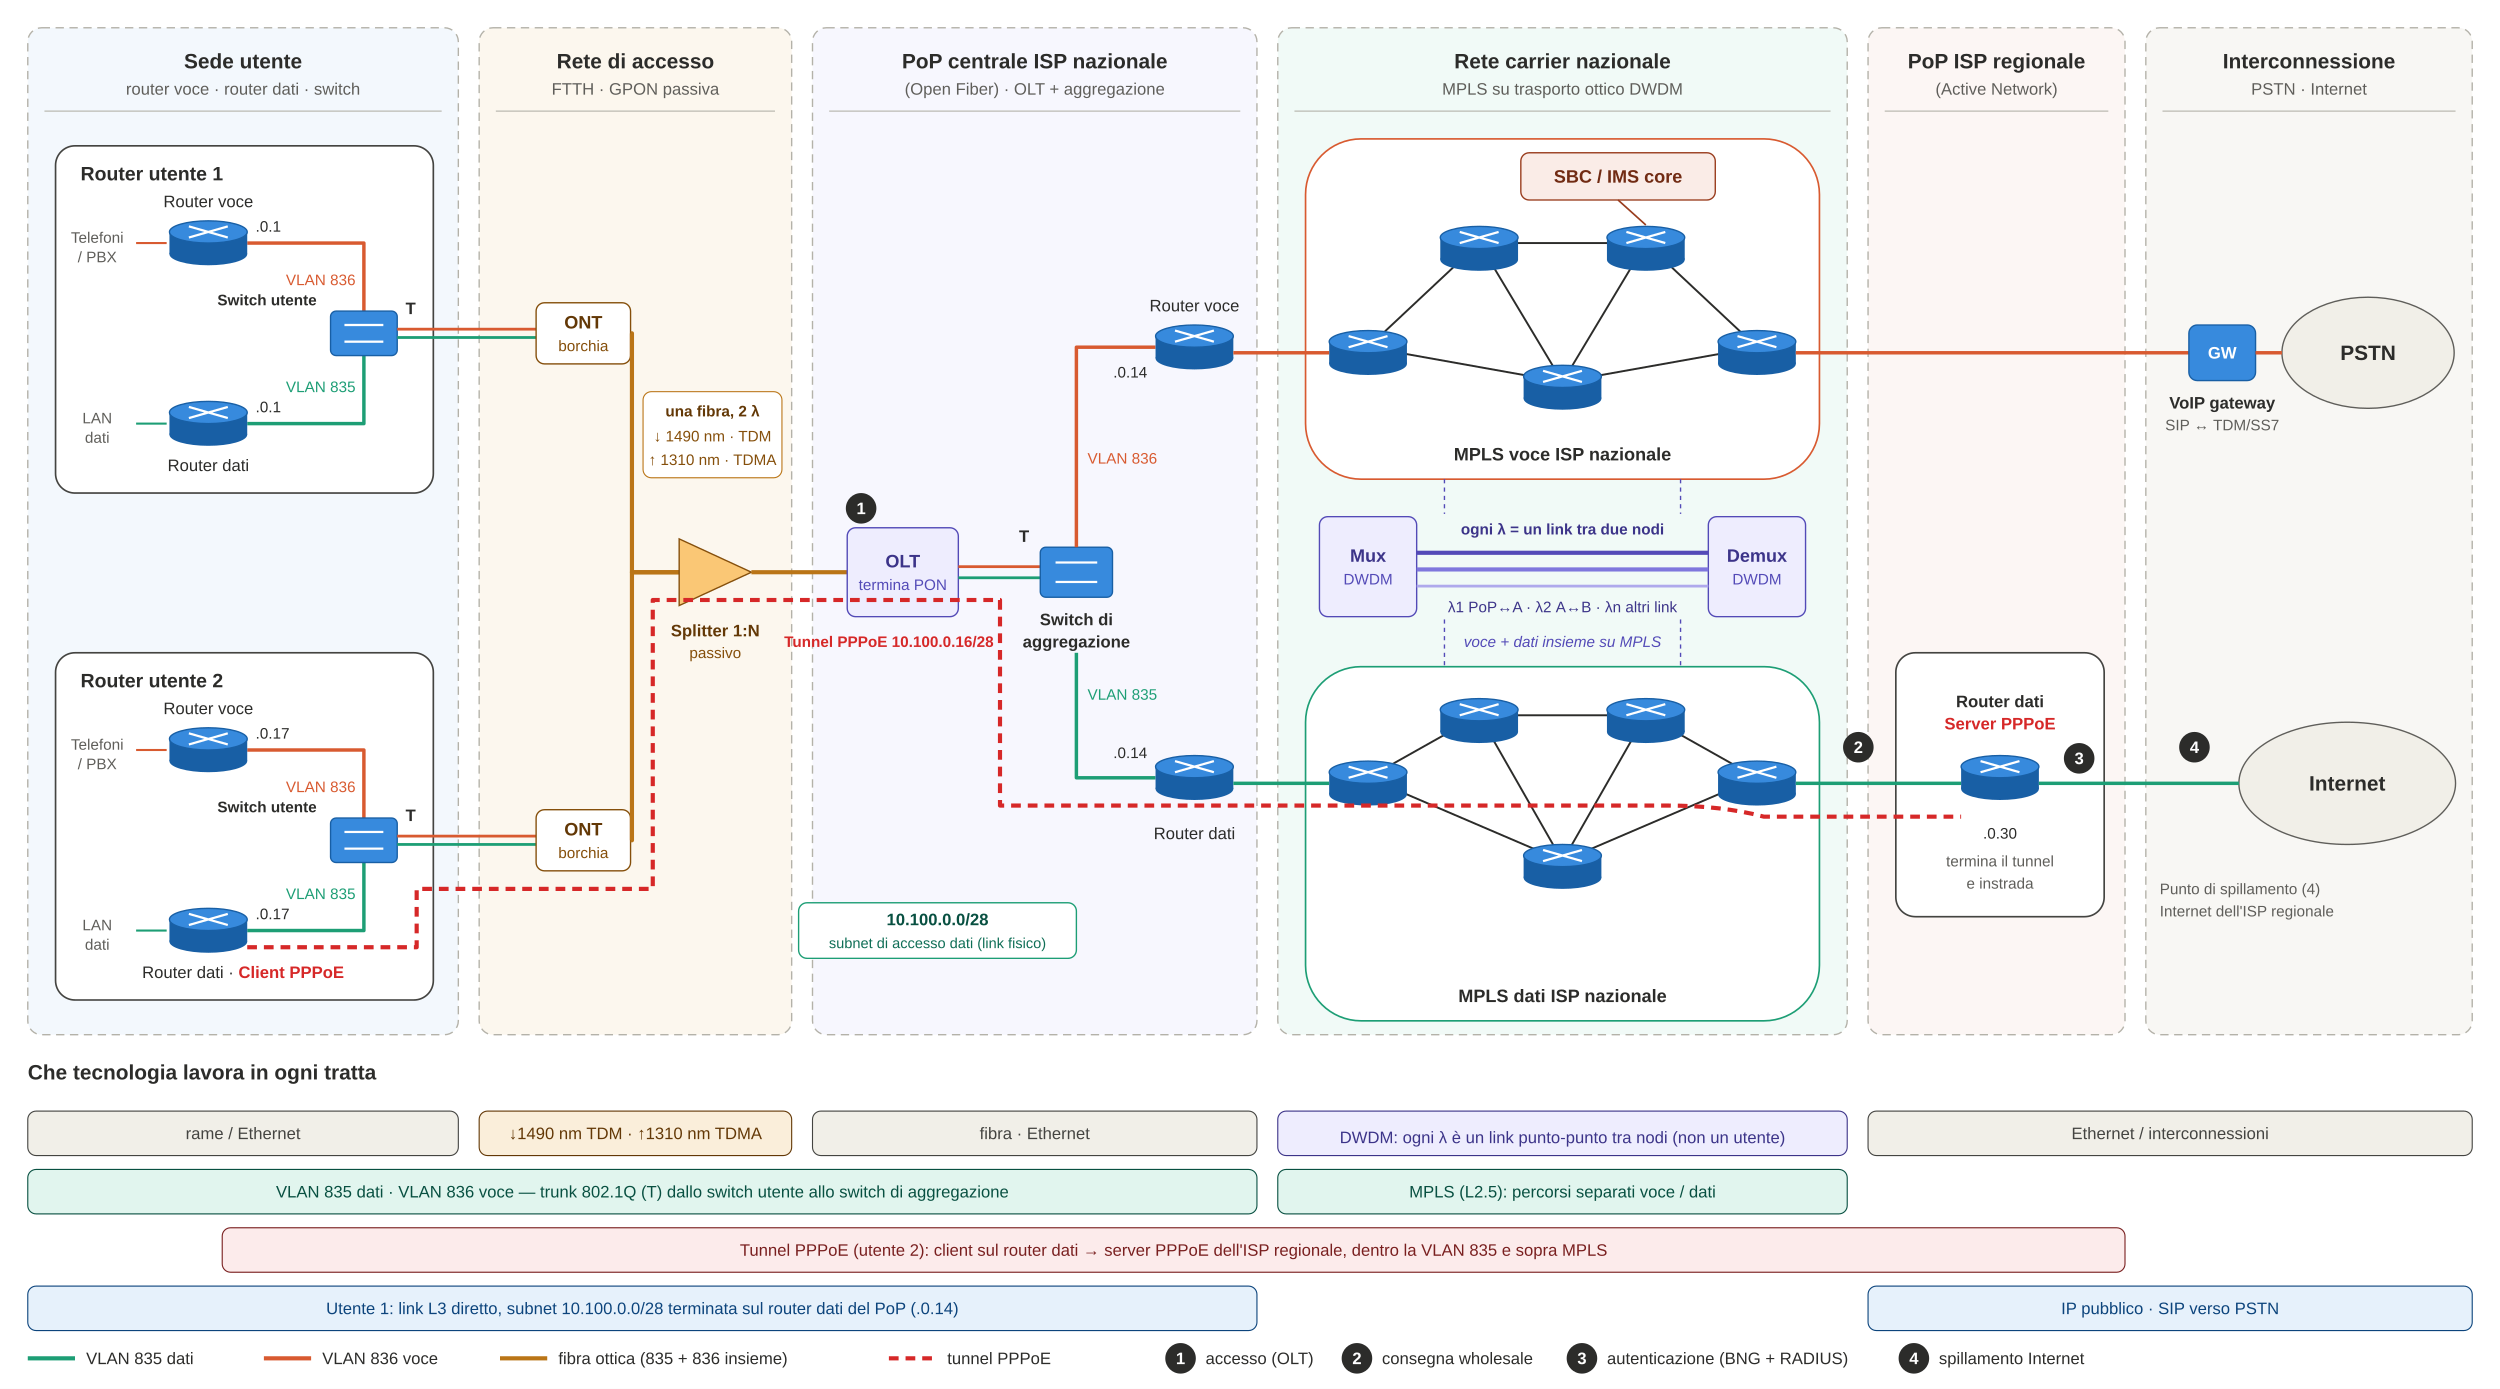
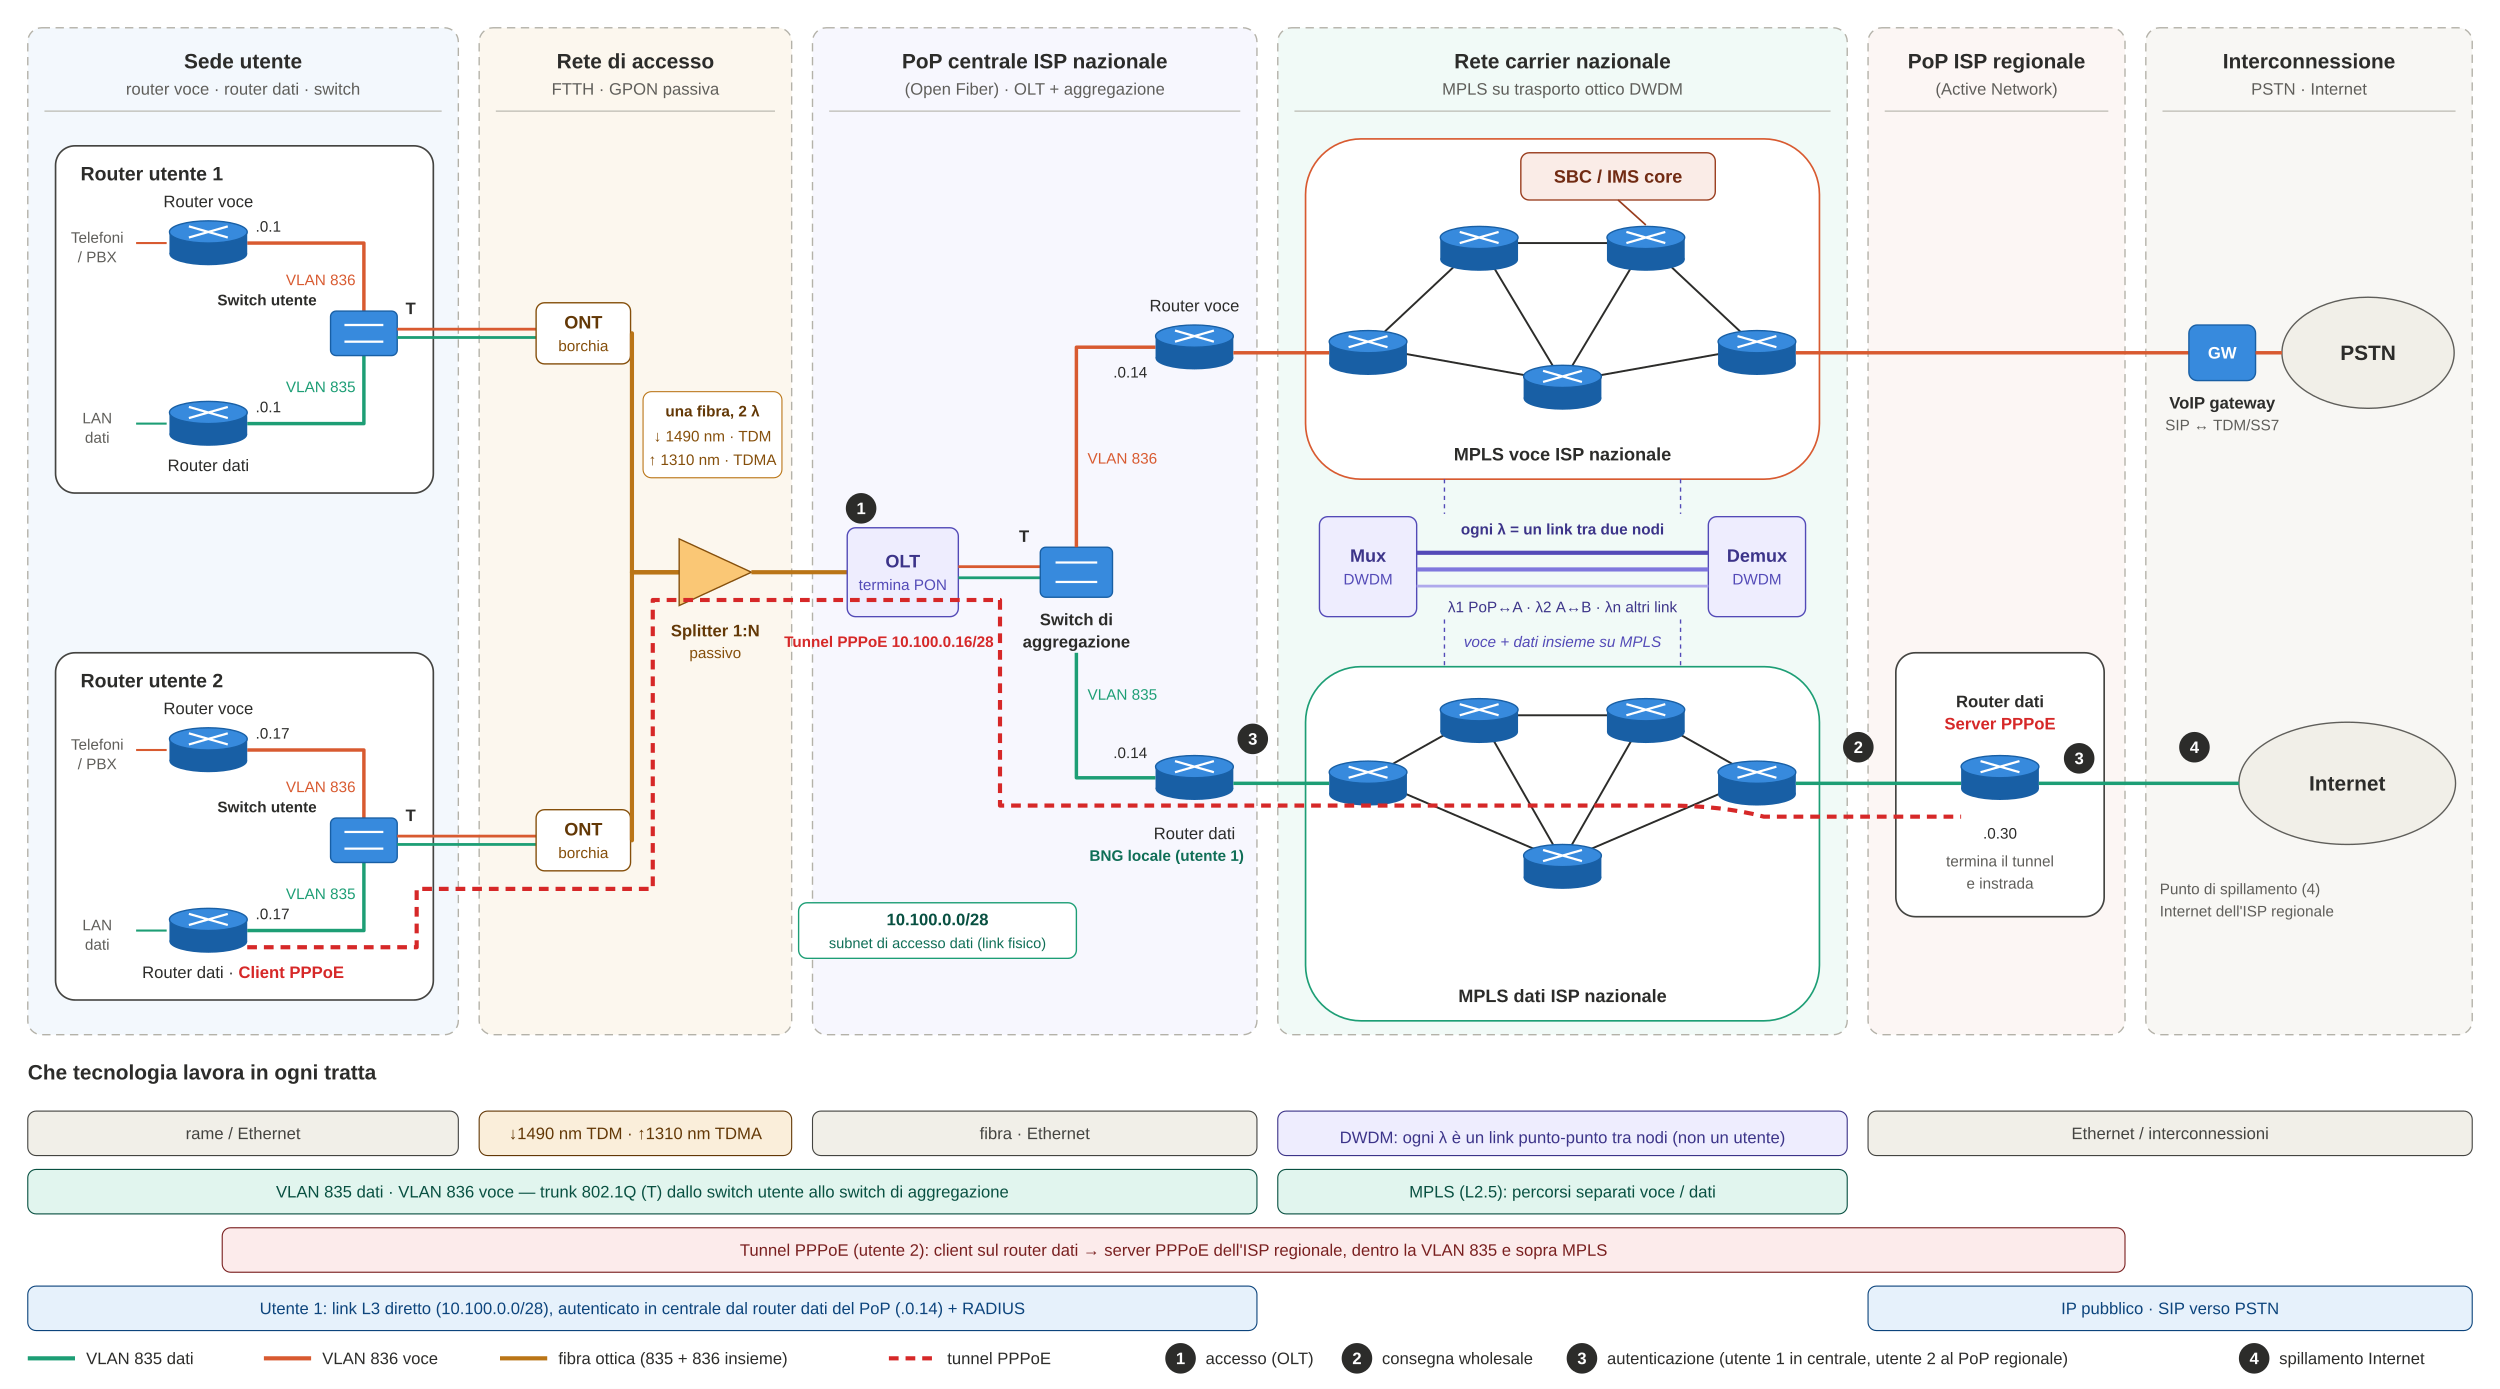
<svg xmlns="http://www.w3.org/2000/svg" viewBox="0 0 1800 1000" width="1800" height="1000" style="font-family:Arial,Helvetica,sans-serif">
  <rect width="1800" height="1000" fill="#ffffff" />
  <rect x="20" y="20" width="310" height="725" rx="10" fill="#E6F1FB" fill-opacity="0.45" stroke="#B4B2A9" stroke-dasharray="6 4" />
  <text x="175.0" y="44" font-size="15" text-anchor="middle" font-weight="bold" fill="#2C2C2A" dominant-baseline="central">Sede utente</text>
  <text x="175.0" y="64" font-size="12" text-anchor="middle" font-weight="normal" fill="#5F5E5A" dominant-baseline="central">router voce · router dati · switch</text>
  <line x1="32" y1="80" x2="318" y2="80" stroke="#B4B2A9" stroke-width="0.8" />
  <rect x="345" y="20" width="225" height="725" rx="10" fill="#FAEEDA" fill-opacity="0.45" stroke="#B4B2A9" stroke-dasharray="6 4" />
  <text x="457.5" y="44" font-size="15" text-anchor="middle" font-weight="bold" fill="#2C2C2A" dominant-baseline="central">Rete di accesso</text>
  <text x="457.5" y="64" font-size="12" text-anchor="middle" font-weight="normal" fill="#5F5E5A" dominant-baseline="central">FTTH · GPON passiva</text>
  <line x1="357" y1="80" x2="558" y2="80" stroke="#B4B2A9" stroke-width="0.8" />
  <rect x="585" y="20" width="320" height="725" rx="10" fill="#EEEDFE" fill-opacity="0.45" stroke="#B4B2A9" stroke-dasharray="6 4" />
  <text x="745.0" y="44" font-size="15" text-anchor="middle" font-weight="bold" fill="#2C2C2A" dominant-baseline="central">PoP centrale ISP nazionale</text>
  <text x="745.0" y="64" font-size="12" text-anchor="middle" font-weight="normal" fill="#5F5E5A" dominant-baseline="central">(Open Fiber) · OLT + aggregazione</text>
  <line x1="597" y1="80" x2="893" y2="80" stroke="#B4B2A9" stroke-width="0.8" />
  <rect x="920" y="20" width="410" height="725" rx="10" fill="#E1F5EE" fill-opacity="0.45" stroke="#B4B2A9" stroke-dasharray="6 4" />
  <text x="1125.0" y="44" font-size="15" text-anchor="middle" font-weight="bold" fill="#2C2C2A" dominant-baseline="central">Rete carrier nazionale</text>
  <text x="1125.0" y="64" font-size="12" text-anchor="middle" font-weight="normal" fill="#5F5E5A" dominant-baseline="central">MPLS su trasporto ottico DWDM</text>
  <line x1="932" y1="80" x2="1318" y2="80" stroke="#B4B2A9" stroke-width="0.8" />
  <rect x="1345" y="20" width="185" height="725" rx="10" fill="#FAECE7" fill-opacity="0.45" stroke="#B4B2A9" stroke-dasharray="6 4" />
  <text x="1437.5" y="44" font-size="15" text-anchor="middle" font-weight="bold" fill="#2C2C2A" dominant-baseline="central">PoP ISP regionale</text>
  <text x="1437.5" y="64" font-size="12" text-anchor="middle" font-weight="normal" fill="#5F5E5A" dominant-baseline="central">(Active Network)</text>
  <line x1="1357" y1="80" x2="1518" y2="80" stroke="#B4B2A9" stroke-width="0.8" />
  <rect x="1545" y="20" width="235" height="725" rx="10" fill="#F1EFE8" fill-opacity="0.45" stroke="#B4B2A9" stroke-dasharray="6 4" />
  <text x="1662.5" y="44" font-size="15" text-anchor="middle" font-weight="bold" fill="#2C2C2A" dominant-baseline="central">Interconnessione</text>
  <text x="1662.5" y="64" font-size="12" text-anchor="middle" font-weight="normal" fill="#5F5E5A" dominant-baseline="central">PSTN · Internet</text>
  <line x1="1557" y1="80" x2="1768" y2="80" stroke="#B4B2A9" stroke-width="0.8" />
  <rect x="40" y="105" width="272" height="250" rx="14" fill="#ffffff" stroke="#444441" stroke-width="1.2" />
  <text x="58" y="125" font-size="14" text-anchor="start" font-weight="bold" fill="#2C2C2A" dominant-baseline="central">Router utente 1</text>
  <text x="70" y="171" font-size="11" text-anchor="middle" font-weight="normal" fill="#5F5E5A" dominant-baseline="central">Telefoni</text>
  <text x="70" y="185" font-size="11" text-anchor="middle" font-weight="normal" fill="#5F5E5A" dominant-baseline="central">/ PBX</text>
  <line x1="98" y1="175" x2="120" y2="175" stroke="#D85A30" stroke-width="1.5" />
  <text x="70" y="301" font-size="11" text-anchor="middle" font-weight="normal" fill="#5F5E5A" dominant-baseline="central">LAN</text>
  <text x="70" y="315" font-size="11" text-anchor="middle" font-weight="normal" fill="#5F5E5A" dominant-baseline="central">dati</text>
  <line x1="98" y1="305" x2="120" y2="305" stroke="#1D9E75" stroke-width="1.5" />
  <path d="M178 175 L262 175 L262 224" fill="none" stroke="#D85A30" stroke-width="2.5" stroke-linejoin="round" />
  <path d="M178 305 L262 305 L262 256" fill="none" stroke="#1D9E75" stroke-width="2.5" stroke-linejoin="round" />
  <rect x="122.0" y="167.0" width="56" height="16" fill="#185FA5" />
  <ellipse cx="150" cy="183.0" rx="28.0" ry="8" fill="#185FA5" />
  <ellipse cx="150" cy="167.0" rx="28.0" ry="8" fill="#378ADD" stroke="#185FA5" stroke-width="1" />
  <path d="M136 163 L164 171 M136 171 L164 163" stroke="#fff" stroke-width="1.6" />
  <text x="150" y="145" font-size="12" text-anchor="middle" font-weight="normal" fill="#2C2C2A" dominant-baseline="central">Router voce</text>
  <rect x="122.0" y="297.0" width="56" height="16" fill="#185FA5" />
  <ellipse cx="150" cy="313.0" rx="28.0" ry="8" fill="#185FA5" />
  <ellipse cx="150" cy="297.0" rx="28.0" ry="8" fill="#378ADD" stroke="#185FA5" stroke-width="1" />
  <path d="M136 293 L164 301 M136 301 L164 293" stroke="#fff" stroke-width="1.6" />
  <text x="150" y="335" font-size="12" text-anchor="middle" font-weight="normal" fill="#2C2C2A" dominant-baseline="central">Router dati</text>
  <text x="256" y="201.5" font-size="11" text-anchor="end" font-weight="normal" fill="#D85A30" dominant-baseline="central">VLAN 836</text>
  <text x="256" y="278.5" font-size="11" text-anchor="end" font-weight="normal" fill="#1D9E75" dominant-baseline="central">VLAN 835</text>
  <text x="184" y="163" font-size="11" text-anchor="start" font-weight="normal" fill="#2C2C2A" dominant-baseline="central">.0.1</text>
  <text x="184" y="293" font-size="11" text-anchor="start" font-weight="normal" fill="#2C2C2A" dominant-baseline="central">.0.1</text>
  <rect x="238" y="224" width="48" height="32" rx="4" fill="#378ADD" stroke="#185FA5" />
  <path d="M248 234 h28 M248 246 h28" fill="none" stroke="#ffffff" stroke-width="1.6" stroke-linejoin="round" />
  <text x="228" y="216" font-size="11" text-anchor="end" font-weight="bold" fill="#2C2C2A" dominant-baseline="central">Switch utente</text>
  <text x="292" y="222" font-size="12" text-anchor="start" font-weight="bold" fill="#2C2C2A" dominant-baseline="central">T</text>
  <rect x="40" y="470" width="272" height="250" rx="14" fill="#ffffff" stroke="#444441" stroke-width="1.2" />
  <text x="58" y="490" font-size="14" text-anchor="start" font-weight="bold" fill="#2C2C2A" dominant-baseline="central">Router utente 2</text>
  <text x="70" y="536" font-size="11" text-anchor="middle" font-weight="normal" fill="#5F5E5A" dominant-baseline="central">Telefoni</text>
  <text x="70" y="550" font-size="11" text-anchor="middle" font-weight="normal" fill="#5F5E5A" dominant-baseline="central">/ PBX</text>
  <line x1="98" y1="540" x2="120" y2="540" stroke="#D85A30" stroke-width="1.5" />
  <text x="70" y="666" font-size="11" text-anchor="middle" font-weight="normal" fill="#5F5E5A" dominant-baseline="central">LAN</text>
  <text x="70" y="680" font-size="11" text-anchor="middle" font-weight="normal" fill="#5F5E5A" dominant-baseline="central">dati</text>
  <line x1="98" y1="670" x2="120" y2="670" stroke="#1D9E75" stroke-width="1.5" />
  <path d="M178 540 L262 540 L262 589" fill="none" stroke="#D85A30" stroke-width="2.5" stroke-linejoin="round" />
  <path d="M178 670 L262 670 L262 621" fill="none" stroke="#1D9E75" stroke-width="2.5" stroke-linejoin="round" />
  <rect x="122.0" y="532.0" width="56" height="16" fill="#185FA5" />
  <ellipse cx="150" cy="548.0" rx="28.0" ry="8" fill="#185FA5" />
  <ellipse cx="150" cy="532.0" rx="28.0" ry="8" fill="#378ADD" stroke="#185FA5" stroke-width="1" />
  <path d="M136 528 L164 536 M136 536 L164 528" stroke="#fff" stroke-width="1.6" />
  <text x="150" y="510" font-size="12" text-anchor="middle" font-weight="normal" fill="#2C2C2A" dominant-baseline="central">Router voce</text>
  <rect x="122.0" y="662.0" width="56" height="16" fill="#185FA5" />
  <ellipse cx="150" cy="678.0" rx="28.0" ry="8" fill="#185FA5" />
  <ellipse cx="150" cy="662.0" rx="28.0" ry="8" fill="#378ADD" stroke="#185FA5" stroke-width="1" />
  <path d="M136 658 L164 666 M136 666 L164 658" stroke="#fff" stroke-width="1.6" />
  <text x="175" y="700" font-size="12" text-anchor="middle" font-weight="normal" fill="#2C2C2A" dominant-baseline="central">Router dati · <tspan fill="#D62828" font-weight="bold">Client PPPoE</tspan>
  </text>
  <text x="256" y="566.5" font-size="11" text-anchor="end" font-weight="normal" fill="#D85A30" dominant-baseline="central">VLAN 836</text>
  <text x="256" y="643.5" font-size="11" text-anchor="end" font-weight="normal" fill="#1D9E75" dominant-baseline="central">VLAN 835</text>
  <text x="184" y="528" font-size="11" text-anchor="start" font-weight="normal" fill="#2C2C2A" dominant-baseline="central">.0.17</text>
  <text x="184" y="658" font-size="11" text-anchor="start" font-weight="normal" fill="#2C2C2A" dominant-baseline="central">.0.17</text>
  <rect x="238" y="589" width="48" height="32" rx="4" fill="#378ADD" stroke="#185FA5" />
  <path d="M248 599 h28 M248 611 h28" fill="none" stroke="#ffffff" stroke-width="1.6" stroke-linejoin="round" />
  <text x="228" y="581" font-size="11" text-anchor="end" font-weight="bold" fill="#2C2C2A" dominant-baseline="central">Switch utente</text>
  <text x="292" y="587" font-size="12" text-anchor="start" font-weight="bold" fill="#2C2C2A" dominant-baseline="central">T</text>
  <line x1="286" y1="237" x2="386" y2="237" stroke="#D85A30" stroke-width="2" />
  <line x1="286" y1="243" x2="386" y2="243" stroke="#1D9E75" stroke-width="2" />
  <line x1="286" y1="602" x2="386" y2="602" stroke="#D85A30" stroke-width="2" />
  <line x1="286" y1="608" x2="386" y2="608" stroke="#1D9E75" stroke-width="2" />
  <rect x="386" y="218" width="68" height="44" rx="6" fill="#ffffff" stroke="#854F0B" stroke-width="1" />
  <text x="420.0" y="232.0" font-size="13" text-anchor="middle" font-weight="bold" fill="#633806" dominant-baseline="central">ONT</text>
  <text x="420.0" y="249.0" font-size="11" text-anchor="middle" font-weight="normal" fill="#854F0B" dominant-baseline="central">borchia</text>
  <rect x="386" y="583" width="68" height="44" rx="6" fill="#ffffff" stroke="#854F0B" stroke-width="1" />
  <text x="420.0" y="597.0" font-size="13" text-anchor="middle" font-weight="bold" fill="#633806" dominant-baseline="central">ONT</text>
  <text x="420.0" y="614.0" font-size="11" text-anchor="middle" font-weight="normal" fill="#854F0B" dominant-baseline="central">borchia</text>
  <path d="M454 240 L455 240 L455 412 L489 412" fill="none" stroke="#BA7517" stroke-width="3" stroke-linejoin="round" />
  <path d="M454 605 L455 605 L455 412 L489 412" fill="none" stroke="#BA7517" stroke-width="3" stroke-linejoin="round" />
  <polygon points="489,388 541,412 489,436" fill="#FAC775" stroke="#854F0B" />
  <text x="515" y="454" font-size="12" text-anchor="middle" font-weight="bold" fill="#633806" dominant-baseline="central">Splitter 1:N</text>
  <text x="515" y="470" font-size="11" text-anchor="middle" font-weight="normal" fill="#854F0B" dominant-baseline="central">passivo</text>
  <rect x="463" y="282" width="100" height="62" rx="6" fill="#ffffff" stroke="#BA7517" stroke-width="0.8" />
  <text x="513" y="296" font-size="11" text-anchor="middle" font-weight="bold" fill="#633806" dominant-baseline="central">una fibra, 2 λ</text>
  <text x="513" y="314" font-size="11" text-anchor="middle" font-weight="normal" fill="#854F0B" dominant-baseline="central">↓ 1490 nm · TDM</text>
  <text x="513" y="331" font-size="11" text-anchor="middle" font-weight="normal" fill="#854F0B" dominant-baseline="central">↑ 1310 nm · TDMA</text>
  <line x1="541" y1="412" x2="610" y2="412" stroke="#BA7517" stroke-width="3" />
  <rect x="610" y="380" width="80" height="64" rx="6" fill="#EEEDFE" stroke="#534AB7" stroke-width="1" />
  <text x="650.0" y="404.0" font-size="13" text-anchor="middle" font-weight="bold" fill="#3C3489" dominant-baseline="central">OLT</text>
  <text x="650.0" y="421.0" font-size="11" text-anchor="middle" font-weight="normal" fill="#534AB7" dominant-baseline="central">termina PON</text>
  <line x1="690" y1="408" x2="749" y2="408" stroke="#D85A30" stroke-width="2" />
  <line x1="690" y1="416" x2="749" y2="416" stroke="#1D9E75" stroke-width="2" />
  <rect x="749" y="394" width="52" height="36" rx="4" fill="#378ADD" stroke="#185FA5" />
  <path d="M760 405 h30 M760 419 h30" fill="none" stroke="#ffffff" stroke-width="1.6" stroke-linejoin="round" />
  <text x="741" y="386" font-size="12" text-anchor="end" font-weight="bold" fill="#2C2C2A" dominant-baseline="central">T</text>
  <text x="775" y="446" font-size="12" text-anchor="middle" font-weight="bold" fill="#2C2C2A" dominant-baseline="central">Switch di</text>
  <text x="775" y="462" font-size="12" text-anchor="middle" font-weight="bold" fill="#2C2C2A" dominant-baseline="central">aggregazione</text>
  <path d="M775 394 L775 250 L832 250" fill="none" stroke="#D85A30" stroke-width="2.5" stroke-linejoin="round" />
  <path d="M775 470 L775 560 L832 560" fill="none" stroke="#1D9E75" stroke-width="2.5" stroke-linejoin="round" />
  <text x="783" y="330" font-size="11" text-anchor="start" font-weight="normal" fill="#D85A30" dominant-baseline="central">VLAN 836</text>
  <text x="783" y="500" font-size="11" text-anchor="start" font-weight="normal" fill="#1D9E75" dominant-baseline="central">VLAN 835</text>
  <rect x="832.0" y="242.0" width="56" height="16" fill="#185FA5" />
  <ellipse cx="860" cy="258.0" rx="28.0" ry="8" fill="#185FA5" />
  <ellipse cx="860" cy="242.0" rx="28.0" ry="8" fill="#378ADD" stroke="#185FA5" stroke-width="1" />
  <path d="M846 238 L874 246 M846 246 L874 238" stroke="#fff" stroke-width="1.6" />
  <text x="860" y="220" font-size="12" text-anchor="middle" font-weight="normal" fill="#2C2C2A" dominant-baseline="central">Router voce</text>
  <rect x="832.0" y="552.0" width="56" height="16" fill="#185FA5" />
  <ellipse cx="860" cy="568.0" rx="28.0" ry="8" fill="#185FA5" />
  <ellipse cx="860" cy="552.0" rx="28.0" ry="8" fill="#378ADD" stroke="#185FA5" stroke-width="1" />
  <path d="M846 548 L874 556 M846 556 L874 548" stroke="#fff" stroke-width="1.6" />
  <text x="860" y="600" font-size="12" text-anchor="middle" font-weight="normal" fill="#2C2C2A" dominant-baseline="central">Router dati</text>
  <text x="826" y="268" font-size="11" text-anchor="end" font-weight="normal" fill="#2C2C2A" dominant-baseline="central">.0.14</text>
  <text x="826" y="542" font-size="11" text-anchor="end" font-weight="normal" fill="#2C2C2A" dominant-baseline="central">.0.14</text>
  <rect x="940" y="100" width="370" height="245" rx="40" fill="#ffffff" stroke="#D85A30" stroke-width="1.2" />
  <line x1="985" y1="250" x2="1065" y2="175" stroke="#2C2C2A" stroke-width="1.4" />
  <line x1="1065" y1="175" x2="1185" y2="175" stroke="#2C2C2A" stroke-width="1.4" />
  <line x1="1185" y1="175" x2="1265" y2="250" stroke="#2C2C2A" stroke-width="1.4" />
  <line x1="1265" y1="250" x2="1125" y2="275" stroke="#2C2C2A" stroke-width="1.4" />
  <line x1="1125" y1="275" x2="985" y2="250" stroke="#2C2C2A" stroke-width="1.4" />
  <line x1="1065" y1="175" x2="1125" y2="275" stroke="#2C2C2A" stroke-width="1.4" />
  <line x1="1185" y1="175" x2="1125" y2="275" stroke="#2C2C2A" stroke-width="1.4" />
  <rect x="957.0" y="246.0" width="56" height="16" fill="#185FA5" />
  <ellipse cx="985" cy="262.0" rx="28.0" ry="8" fill="#185FA5" />
  <ellipse cx="985" cy="246.0" rx="28.0" ry="8" fill="#378ADD" stroke="#185FA5" stroke-width="1" />
  <path d="M971 242 L999 250 M971 250 L999 242" stroke="#fff" stroke-width="1.6" />
  <rect x="1037.0" y="171.0" width="56" height="16" fill="#185FA5" />
  <ellipse cx="1065" cy="187.0" rx="28.0" ry="8" fill="#185FA5" />
  <ellipse cx="1065" cy="171.0" rx="28.0" ry="8" fill="#378ADD" stroke="#185FA5" stroke-width="1" />
  <path d="M1051 167 L1079 175 M1051 175 L1079 167" stroke="#fff" stroke-width="1.6" />
  <rect x="1157.0" y="171.0" width="56" height="16" fill="#185FA5" />
  <ellipse cx="1185" cy="187.0" rx="28.0" ry="8" fill="#185FA5" />
  <ellipse cx="1185" cy="171.0" rx="28.0" ry="8" fill="#378ADD" stroke="#185FA5" stroke-width="1" />
  <path d="M1171 167 L1199 175 M1171 175 L1199 167" stroke="#fff" stroke-width="1.6" />
  <rect x="1237.0" y="246.0" width="56" height="16" fill="#185FA5" />
  <ellipse cx="1265" cy="262.0" rx="28.0" ry="8" fill="#185FA5" />
  <ellipse cx="1265" cy="246.0" rx="28.0" ry="8" fill="#378ADD" stroke="#185FA5" stroke-width="1" />
  <path d="M1251 242 L1279 250 M1251 250 L1279 242" stroke="#fff" stroke-width="1.6" />
  <rect x="1097.0" y="271.0" width="56" height="16" fill="#185FA5" />
  <ellipse cx="1125" cy="287.0" rx="28.0" ry="8" fill="#185FA5" />
  <ellipse cx="1125" cy="271.0" rx="28.0" ry="8" fill="#378ADD" stroke="#185FA5" stroke-width="1" />
  <path d="M1111 267 L1139 275 M1111 275 L1139 267" stroke="#fff" stroke-width="1.6" />
  <text x="1125" y="327" font-size="13" text-anchor="middle" font-weight="bold" fill="#2C2C2A" dominant-baseline="central">MPLS voce ISP nazionale</text>
  <rect x="1095" y="110" width="140" height="34" rx="6" fill="#FAECE7" stroke="#993C1D" stroke-width="1" />
  <text x="1165.0" y="127.0" font-size="13" text-anchor="middle" font-weight="bold" fill="#712B13" dominant-baseline="central">SBC / IMS core</text>
  <line x1="1165" y1="144" x2="1185" y2="162" stroke="#993C1D" stroke-width="1.2" />
  <rect x="940" y="480" width="370" height="255" rx="40" fill="#ffffff" stroke="#1D9E75" stroke-width="1.2" />
  <line x1="985" y1="560" x2="1065" y2="515" stroke="#2C2C2A" stroke-width="1.4" />
  <line x1="1065" y1="515" x2="1185" y2="515" stroke="#2C2C2A" stroke-width="1.4" />
  <line x1="1185" y1="515" x2="1265" y2="560" stroke="#2C2C2A" stroke-width="1.4" />
  <line x1="1265" y1="560" x2="1125" y2="620" stroke="#2C2C2A" stroke-width="1.4" />
  <line x1="1125" y1="620" x2="985" y2="560" stroke="#2C2C2A" stroke-width="1.4" />
  <line x1="1065" y1="515" x2="1125" y2="620" stroke="#2C2C2A" stroke-width="1.4" />
  <line x1="1185" y1="515" x2="1125" y2="620" stroke="#2C2C2A" stroke-width="1.4" />
  <rect x="957.0" y="556.0" width="56" height="16" fill="#185FA5" />
  <ellipse cx="985" cy="572.0" rx="28.0" ry="8" fill="#185FA5" />
  <ellipse cx="985" cy="556.0" rx="28.0" ry="8" fill="#378ADD" stroke="#185FA5" stroke-width="1" />
  <path d="M971 552 L999 560 M971 560 L999 552" stroke="#fff" stroke-width="1.6" />
  <rect x="1037.0" y="511.0" width="56" height="16" fill="#185FA5" />
  <ellipse cx="1065" cy="527.0" rx="28.0" ry="8" fill="#185FA5" />
  <ellipse cx="1065" cy="511.0" rx="28.0" ry="8" fill="#378ADD" stroke="#185FA5" stroke-width="1" />
  <path d="M1051 507 L1079 515 M1051 515 L1079 507" stroke="#fff" stroke-width="1.6" />
  <rect x="1157.0" y="511.0" width="56" height="16" fill="#185FA5" />
  <ellipse cx="1185" cy="527.0" rx="28.0" ry="8" fill="#185FA5" />
  <ellipse cx="1185" cy="511.0" rx="28.0" ry="8" fill="#378ADD" stroke="#185FA5" stroke-width="1" />
  <path d="M1171 507 L1199 515 M1171 515 L1199 507" stroke="#fff" stroke-width="1.6" />
  <rect x="1237.0" y="556.0" width="56" height="16" fill="#185FA5" />
  <ellipse cx="1265" cy="572.0" rx="28.0" ry="8" fill="#185FA5" />
  <ellipse cx="1265" cy="556.0" rx="28.0" ry="8" fill="#378ADD" stroke="#185FA5" stroke-width="1" />
  <path d="M1251 552 L1279 560 M1251 560 L1279 552" stroke="#fff" stroke-width="1.6" />
  <rect x="1097.0" y="616.0" width="56" height="16" fill="#185FA5" />
  <ellipse cx="1125" cy="632.0" rx="28.0" ry="8" fill="#185FA5" />
  <ellipse cx="1125" cy="616.0" rx="28.0" ry="8" fill="#378ADD" stroke="#185FA5" stroke-width="1" />
  <path d="M1111 612 L1139 620 M1111 620 L1139 612" stroke="#fff" stroke-width="1.6" />
  <text x="1125" y="717" font-size="13" text-anchor="middle" font-weight="bold" fill="#2C2C2A" dominant-baseline="central">MPLS dati ISP nazionale</text>
  <rect x="950" y="372" width="70" height="72" rx="6" fill="#EEEDFE" stroke="#534AB7" stroke-width="1" />
  <text x="985.0" y="400.0" font-size="13" text-anchor="middle" font-weight="bold" fill="#3C3489" dominant-baseline="central">Mux</text>
  <text x="985.0" y="417.0" font-size="11" text-anchor="middle" font-weight="normal" fill="#534AB7" dominant-baseline="central">DWDM</text>
  <rect x="1230" y="372" width="70" height="72" rx="6" fill="#EEEDFE" stroke="#534AB7" stroke-width="1" />
  <text x="1265.0" y="400.0" font-size="13" text-anchor="middle" font-weight="bold" fill="#3C3489" dominant-baseline="central">Demux</text>
  <text x="1265.0" y="417.0" font-size="11" text-anchor="middle" font-weight="normal" fill="#534AB7" dominant-baseline="central">DWDM</text>
  <line x1="1020" y1="398" x2="1230" y2="398" stroke="#534AB7" stroke-width="3" />
  <text x="1125" y="397" font-size="10" text-anchor="middle" font-weight="normal" fill="#2C2C2A" dominant-baseline="central" />
  <line x1="1020" y1="410" x2="1230" y2="410" stroke="#7F77DD" stroke-width="3" />
  <text x="1125" y="409" font-size="10" text-anchor="middle" font-weight="normal" fill="#2C2C2A" dominant-baseline="central" />
  <line x1="1020" y1="422" x2="1230" y2="422" stroke="#AFA9EC" stroke-width="2" />
  <text x="1125" y="421" font-size="10" text-anchor="middle" font-weight="normal" fill="#2C2C2A" dominant-baseline="central" />
  <text x="1125" y="381" font-size="11" text-anchor="middle" font-weight="bold" fill="#3C3489" dominant-baseline="central">ogni λ = un link tra due nodi</text>
  <text x="1125" y="437" font-size="11" text-anchor="middle" font-weight="normal" fill="#3C3489" dominant-baseline="central">λ1 PoP↔A · λ2 A↔B · λn altri link</text>
  <line x1="1040" y1="345" x2="1040" y2="370" stroke="#534AB7" stroke-width="1" stroke-dasharray="3 3" />
  <line x1="1040" y1="446" x2="1040" y2="480" stroke="#534AB7" stroke-width="1" stroke-dasharray="3 3" />
  <line x1="1210" y1="345" x2="1210" y2="370" stroke="#534AB7" stroke-width="1" stroke-dasharray="3 3" />
  <line x1="1210" y1="446" x2="1210" y2="480" stroke="#534AB7" stroke-width="1" stroke-dasharray="3 3" />
  <text x="1125" y="462" font-size="11" text-anchor="middle" font-weight="normal" fill="#534AB7" font-style="italic" dominant-baseline="central">voce + dati insieme su MPLS</text>
  <line x1="888" y1="254" x2="957" y2="254" stroke="#D85A30" stroke-width="2.5" />
  <line x1="888" y1="564" x2="957" y2="564" stroke="#1D9E75" stroke-width="2.5" />
  <rect x="1365" y="470" width="150" height="190" rx="14" fill="#ffffff" stroke="#444441" stroke-width="1.2" />
  <line x1="1293" y1="564" x2="1412" y2="564" stroke="#1D9E75" stroke-width="2.5" />
  <rect x="1412.0" y="552.0" width="56" height="16" fill="#185FA5" />
  <ellipse cx="1440" cy="568.0" rx="28.0" ry="8" fill="#185FA5" />
  <ellipse cx="1440" cy="552.0" rx="28.0" ry="8" fill="#378ADD" stroke="#185FA5" stroke-width="1" />
  <path d="M1426 548 L1454 556 M1426 556 L1454 548" stroke="#fff" stroke-width="1.6" />
  <text x="1440" y="505" font-size="12" text-anchor="middle" font-weight="bold" fill="#2C2C2A" dominant-baseline="central">Router dati</text>
  <text x="1440" y="521" font-size="12" text-anchor="middle" font-weight="bold" fill="#D62828" dominant-baseline="central">Server PPPoE</text>
  <text x="1440" y="600" font-size="11" text-anchor="middle" font-weight="normal" fill="#2C2C2A" dominant-baseline="central">.0.30</text>
  <text x="1440" y="620" font-size="11" text-anchor="middle" font-weight="normal" fill="#5F5E5A" dominant-baseline="central">termina il tunnel</text>
  <text x="1440" y="636" font-size="11" text-anchor="middle" font-weight="normal" fill="#5F5E5A" dominant-baseline="central">e instrada</text>
  <line x1="1293" y1="254" x2="1576" y2="254" stroke="#D85A30" stroke-width="2.5" />
  <rect x="1576" y="234" width="48" height="40" rx="6" fill="#378ADD" stroke="#185FA5" />
  <text x="1600" y="254" font-size="12" text-anchor="middle" font-weight="bold" fill="#ffffff" dominant-baseline="central">GW</text>
  <text x="1600" y="290" font-size="12" text-anchor="middle" font-weight="bold" fill="#2C2C2A" dominant-baseline="central">VoIP gateway</text>
  <text x="1600" y="306" font-size="11" text-anchor="middle" font-weight="normal" fill="#5F5E5A" dominant-baseline="central">SIP ↔ TDM/SS7</text>
  <ellipse cx="1705" cy="254" rx="62" ry="40" fill="#F1EFE8" stroke="#5F5E5A" />
  <text x="1705" y="254" font-size="15" text-anchor="middle" font-weight="bold" fill="#2C2C2A" dominant-baseline="central">PSTN</text>
  <line x1="1624" y1="254" x2="1643" y2="254" stroke="#D85A30" stroke-width="2.5" />
  <ellipse cx="1690" cy="564" rx="78" ry="44" fill="#F1EFE8" stroke="#5F5E5A" />
  <text x="1690" y="564" font-size="15" text-anchor="middle" font-weight="bold" fill="#2C2C2A" dominant-baseline="central">Internet</text>
  <line x1="1468" y1="564" x2="1612" y2="564" stroke="#1D9E75" stroke-width="2.5" />
  <text x="1555" y="640" font-size="11" text-anchor="start" font-weight="normal" fill="#5F5E5A" dominant-baseline="central">Punto di spillamento (4)</text>
  <text x="1555" y="656" font-size="11" text-anchor="start" font-weight="normal" fill="#5F5E5A" dominant-baseline="central">Internet dell'ISP regionale</text>
  <path d="M178 682 L300 682 L300 640 L470 640 L470 432 L720 432 L720 580 L1200 580 Q1240 580 1270 588 L1412 588" fill="none" stroke="#D62828" stroke-width="3" stroke-dasharray="7 5" stroke-linejoin="round" />
  <text x="640" y="462" font-size="11" text-anchor="middle" font-weight="bold" fill="#D62828" dominant-baseline="central">Tunnel PPPoE 10.100.0.16/28</text>
  <rect x="575" y="650" width="200" height="40" rx="6" fill="#ffffff" stroke="#1D9E75" />
  <text x="675" y="662" font-size="12" text-anchor="middle" font-weight="bold" fill="#085041" dominant-baseline="central">10.100.0.0/28</text>
  <text x="675" y="679" font-size="10.5" text-anchor="middle" font-weight="normal" fill="#0F6E56" dominant-baseline="central">subnet di accesso dati (link fisico)</text>
  <text x="20" y="772" font-size="15" text-anchor="start" font-weight="bold" fill="#2C2C2A" dominant-baseline="central">Che tecnologia lavora in ogni tratta</text>
  <rect x="20" y="800" width="310" height="32" rx="6" fill="#F1EFE8" stroke="#444441" stroke-width="0.8" />
  <text x="175.0" y="816" font-size="12" text-anchor="middle" font-weight="normal" fill="#444441" dominant-baseline="central">rame / Ethernet</text>
  <rect x="345" y="800" width="225" height="32" rx="6" fill="#FAEEDA" stroke="#633806" stroke-width="0.8" />
  <text x="457.5" y="816" font-size="12" text-anchor="middle" font-weight="normal" fill="#633806" dominant-baseline="central">↓1490 nm TDM · ↑1310 nm TDMA</text>
  <rect x="585" y="800" width="320" height="32" rx="6" fill="#F1EFE8" stroke="#444441" stroke-width="0.8" />
  <text x="745.0" y="816" font-size="12" text-anchor="middle" font-weight="normal" fill="#444441" dominant-baseline="central">fibra · Ethernet</text>
  <rect x="920" y="800" width="410" height="32" rx="6" fill="#EEEDFE" stroke="#3C3489" stroke-width="0.8" />
  <text x="1125.0" y="816" font-size="12" text-anchor="middle" font-weight="normal" fill="#3C3489" dominant-baseline="central">DWDM: ogni λ è un link punto‑punto tra nodi (non un utente)</text>
  <rect x="1345" y="800" width="435" height="32" rx="6" fill="#F1EFE8" stroke="#444441" stroke-width="0.8" />
  <text x="1562.5" y="816" font-size="12" text-anchor="middle" font-weight="normal" fill="#444441" dominant-baseline="central">Ethernet / interconnessioni</text>
  <rect x="20" y="842" width="885" height="32" rx="6" fill="#E1F5EE" stroke="#085041" stroke-width="0.8" />
  <text x="462.5" y="858" font-size="12" text-anchor="middle" font-weight="normal" fill="#085041" dominant-baseline="central">VLAN 835 dati · VLAN 836 voce — trunk 802.1Q (T) dallo switch utente allo switch di aggregazione</text>
  <rect x="920" y="842" width="410" height="32" rx="6" fill="#E1F5EE" stroke="#085041" stroke-width="0.8" />
  <text x="1125.0" y="858" font-size="12" text-anchor="middle" font-weight="normal" fill="#085041" dominant-baseline="central">MPLS (L2.5): percorsi separati voce / dati</text>
  <rect x="160" y="884" width="1370" height="32" rx="6" fill="#FCEBEB" stroke="#791F1F" stroke-width="0.8" />
  <text x="845.0" y="900" font-size="12" text-anchor="middle" font-weight="normal" fill="#791F1F" dominant-baseline="central">Tunnel PPPoE (utente 2): client sul router dati → server PPPoE dell'ISP regionale, dentro la VLAN 835 e sopra MPLS</text>
  <rect x="20" y="926" width="885" height="32" rx="6" fill="#E6F1FB" stroke="#0C447C" stroke-width="0.8" />
-   <text x="462.5" y="942" font-size="12" text-anchor="middle" font-weight="normal" fill="#0C447C" dominant-baseline="central">Utente 1: link L3 diretto, subnet 10.100.0.0/28 terminata sul router dati del PoP (.0.14)</text>
+   <text x="462.5" y="942" font-size="12" text-anchor="middle" font-weight="normal" fill="#0C447C" dominant-baseline="central">Utente 1: link L3 diretto (10.100.0.0/28), autenticato in centrale dal router dati del PoP (.0.14) + RADIUS</text>
  <rect x="1345" y="926" width="435" height="32" rx="6" fill="#E6F1FB" stroke="#0C447C" stroke-width="0.8" />
  <text x="1562.5" y="942" font-size="12" text-anchor="middle" font-weight="normal" fill="#0C447C" dominant-baseline="central">IP pubblico · SIP verso PSTN</text>
  <line x1="20" y1="978" x2="54" y2="978" stroke="#1D9E75" stroke-width="3" />
  <text x="62" y="978" font-size="12" text-anchor="start" font-weight="normal" fill="#2C2C2A" dominant-baseline="central">VLAN 835 dati</text>
  <line x1="190" y1="978" x2="224" y2="978" stroke="#D85A30" stroke-width="3" />
  <text x="232" y="978" font-size="12" text-anchor="start" font-weight="normal" fill="#2C2C2A" dominant-baseline="central">VLAN 836 voce</text>
  <line x1="360" y1="978" x2="394" y2="978" stroke="#BA7517" stroke-width="3" />
  <text x="402" y="978" font-size="12" text-anchor="start" font-weight="normal" fill="#2C2C2A" dominant-baseline="central">fibra ottica (835 + 836 insieme)</text>
  <line x1="640" y1="978" x2="674" y2="978" stroke="#D62828" stroke-width="3" stroke-dasharray="7 5" />
  <text x="682" y="978" font-size="12" text-anchor="start" font-weight="normal" fill="#2C2C2A" dominant-baseline="central">tunnel PPPoE</text>
  <circle cx="620" cy="366" r="11" fill="#2C2C2A" />
  <text x="620" y="366" font-size="12" text-anchor="middle" font-weight="bold" fill="#ffffff" dominant-baseline="central">1</text>
  <circle cx="1338" cy="538" r="11" fill="#2C2C2A" />
  <text x="1338" y="538" font-size="12" text-anchor="middle" font-weight="bold" fill="#ffffff" dominant-baseline="central">2</text>
  <circle cx="1497" cy="546" r="11" fill="#2C2C2A" />
  <text x="1497" y="546" font-size="12" text-anchor="middle" font-weight="bold" fill="#ffffff" dominant-baseline="central">3</text>
+   <circle cx="902" cy="532" r="11" fill="#2C2C2A" />
+   <text x="902" y="532" font-size="12" text-anchor="middle" font-weight="bold" fill="#ffffff" dominant-baseline="central">3</text>
+   <text x="840" y="616" font-size="11" text-anchor="middle" font-weight="bold" fill="#0F6E56" dominant-baseline="central">BNG locale (utente 1)</text>
+   <text x="1440" y="650" font-size="1" text-anchor="middle" font-weight="normal" fill="#2C2C2A" dominant-baseline="central" />
  <circle cx="1580" cy="538" r="11" fill="#2C2C2A" />
  <text x="1580" y="538" font-size="12" text-anchor="middle" font-weight="bold" fill="#ffffff" dominant-baseline="central">4</text>
  <circle cx="850" cy="978" r="11" fill="#2C2C2A" />
  <text x="850" y="978" font-size="12" text-anchor="middle" font-weight="bold" fill="#ffffff" dominant-baseline="central">1</text>
  <text x="868" y="978" font-size="12" text-anchor="start" font-weight="normal" fill="#2C2C2A" dominant-baseline="central">accesso (OLT)</text>
  <circle cx="977" cy="978" r="11" fill="#2C2C2A" />
  <text x="977" y="978" font-size="12" text-anchor="middle" font-weight="bold" fill="#ffffff" dominant-baseline="central">2</text>
  <text x="995" y="978" font-size="12" text-anchor="start" font-weight="normal" fill="#2C2C2A" dominant-baseline="central">consegna wholesale</text>
  <circle cx="1139" cy="978" r="11" fill="#2C2C2A" />
  <text x="1139" y="978" font-size="12" text-anchor="middle" font-weight="bold" fill="#ffffff" dominant-baseline="central">3</text>
-   <text x="1157" y="978" font-size="12" text-anchor="start" font-weight="normal" fill="#2C2C2A" dominant-baseline="central">autenticazione (BNG + RADIUS)</text>
-   <circle cx="1378" cy="978" r="11" fill="#2C2C2A" />
-   <text x="1378" y="978" font-size="12" text-anchor="middle" font-weight="bold" fill="#ffffff" dominant-baseline="central">4</text>
-   <text x="1396" y="978" font-size="12" text-anchor="start" font-weight="normal" fill="#2C2C2A" dominant-baseline="central">spillamento Internet</text>
+   <text x="1157" y="978" font-size="12" text-anchor="start" font-weight="normal" fill="#2C2C2A" dominant-baseline="central">autenticazione (utente 1 in centrale, utente 2 al PoP regionale)</text>
+   <circle cx="1623" cy="978" r="11" fill="#2C2C2A" />
+   <text x="1623" y="978" font-size="12" text-anchor="middle" font-weight="bold" fill="#ffffff" dominant-baseline="central">4</text>
+   <text x="1641" y="978" font-size="12" text-anchor="start" font-weight="normal" fill="#2C2C2A" dominant-baseline="central">spillamento Internet</text>
</svg>
